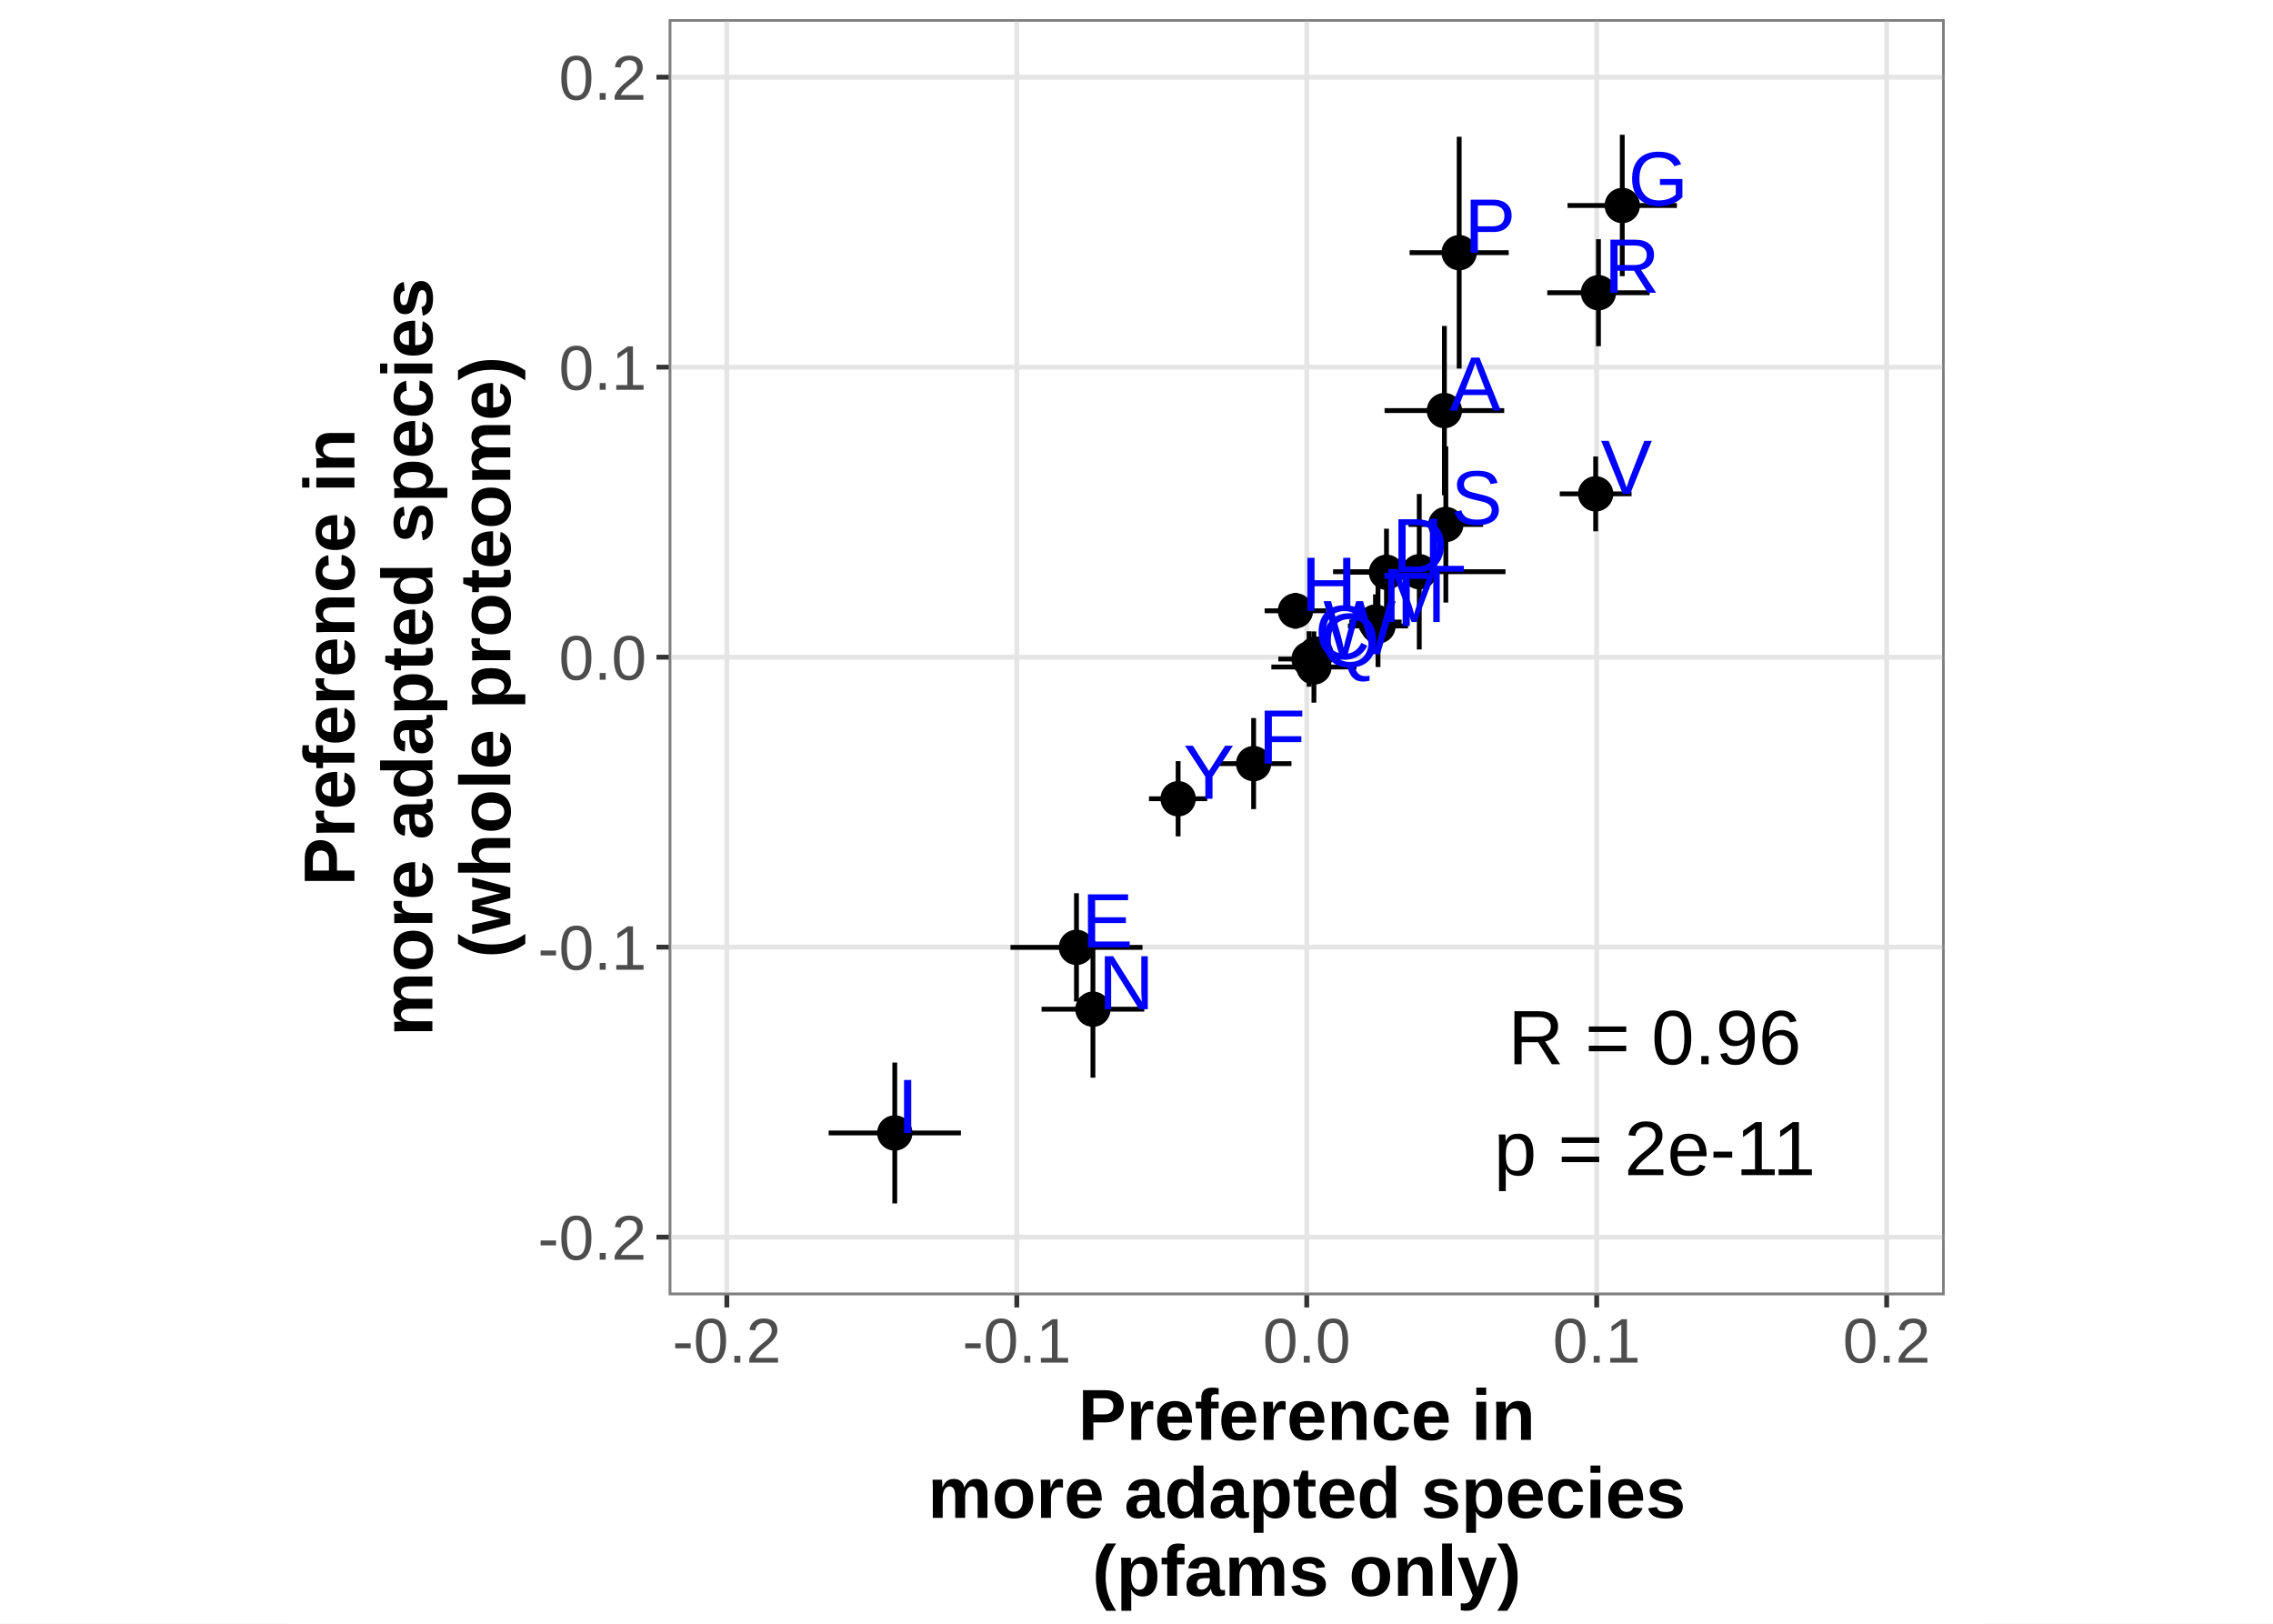
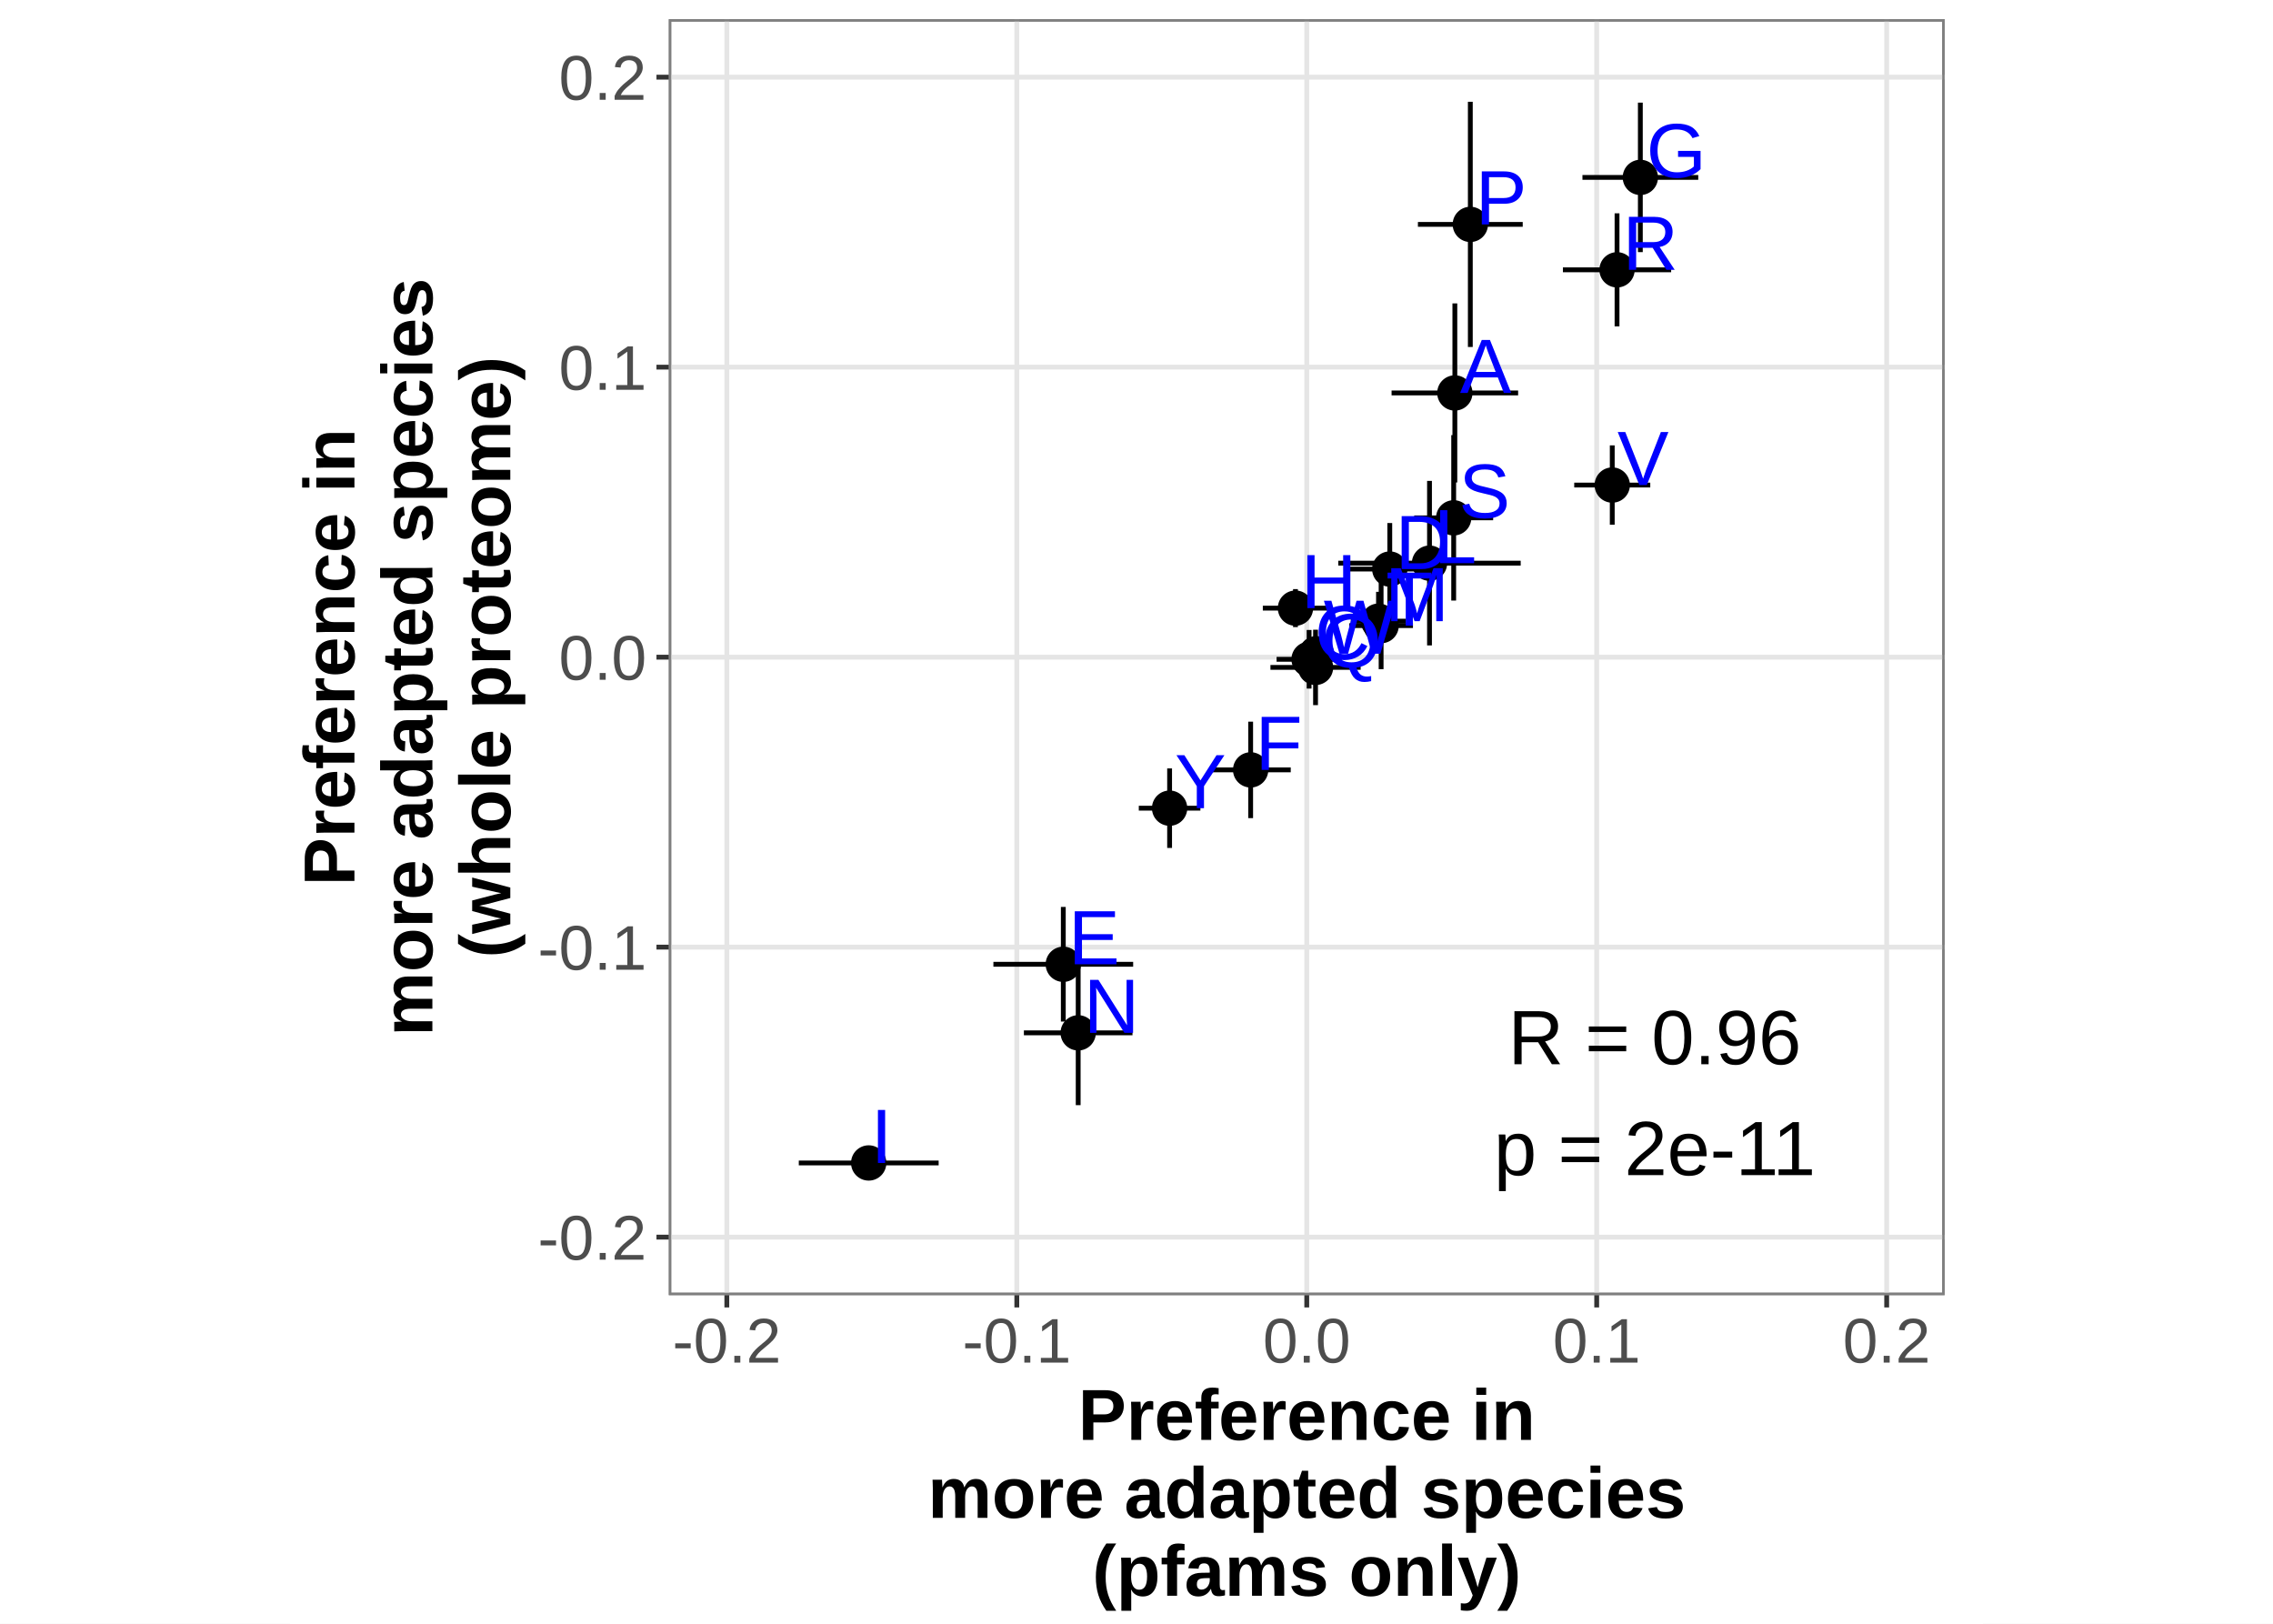
<svg xmlns="http://www.w3.org/2000/svg" class="svglite" width="504.00pt" height="360.00pt" viewBox="0 0 504.00 360.00">
  <defs>
    <style type="text/css">
    .svglite line, .svglite polyline, .svglite polygon, .svglite path, .svglite rect, .svglite circle {
      fill: none;
      stroke: #000000;
      stroke-linecap: round;
      stroke-linejoin: round;
      stroke-miterlimit: 10.00;
    }
    .svglite text {
      white-space: pre;
    }
  </style>
  </defs>
  <rect width="100%" height="100%" style="stroke: none; fill: #FFFFFF;" />
  <defs>
    <clipPath id="cpMC4wMHw1MDQuMDB8MC4wMHwzNjAuMDA=">
      <rect x="0.00" y="0.00" width="504.00" height="360.00" />
    </clipPath>
  </defs>
  <g clip-path="url(#cpMC4wMHw1MDQuMDB8MC4wMHwzNjAuMDA=)">
</g>
  <defs>
    <clipPath id="cpNjQuMzB8NDM5LjcwfDAuMDB8MzYwLjAw">
      <rect x="64.30" y="0" width="375.40" height="360.00" />
    </clipPath>
  </defs>
  <g clip-path="url(#cpNjQuMzB8NDM5LjcwfDAuMDB8MzYwLjAw)">
    <rect x="64.30" y="0" width="375.40" height="360.00" style="stroke-width: 1.07; stroke: #FFFFFF; fill: #FFFFFF;" />
  </g>
  <g clip-path="url(#cpMC4wMHw1MDQuMDB8MC4wMHwzNjAuMDA=)">
</g>
  <defs>
    <clipPath id="cpMTQ4LjMwfDQzMS4xOXw0LjI1fDI4Ny4xNA==">
      <rect x="148.30" y="4.25" width="282.89" height="282.89" />
    </clipPath>
  </defs>
  <g clip-path="url(#cpMTQ4LjMwfDQzMS4xOXw0LjI1fDI4Ny4xNA==)">
    <rect x="148.30" y="4.25" width="282.89" height="282.89" style="stroke-width: 1.07; stroke: #7F7F7F; fill: #FFFFFF;" />
    <polyline points="148.30,274.28 431.19,274.28 " style="stroke-width: 1.07; stroke: #E5E5E5; stroke-linecap: butt;" />
    <polyline points="148.30,209.99 431.19,209.99 " style="stroke-width: 1.07; stroke: #E5E5E5; stroke-linecap: butt;" />
    <polyline points="148.30,145.70 431.19,145.70 " style="stroke-width: 1.07; stroke: #E5E5E5; stroke-linecap: butt;" />
    <polyline points="148.30,81.40 431.19,81.40 " style="stroke-width: 1.07; stroke: #E5E5E5; stroke-linecap: butt;" />
    <polyline points="148.30,17.11 431.19,17.11 " style="stroke-width: 1.07; stroke: #E5E5E5; stroke-linecap: butt;" />
    <polyline points="161.16,287.14 161.16,4.25 " style="stroke-width: 1.07; stroke: #E5E5E5; stroke-linecap: butt;" />
    <polyline points="225.46,287.14 225.46,4.25 " style="stroke-width: 1.07; stroke: #E5E5E5; stroke-linecap: butt;" />
    <polyline points="289.75,287.14 289.75,4.25 " style="stroke-width: 1.07; stroke: #E5E5E5; stroke-linecap: butt;" />
    <polyline points="354.04,287.14 354.04,4.25 " style="stroke-width: 1.07; stroke: #E5E5E5; stroke-linecap: butt;" />
    <polyline points="418.34,287.14 418.34,4.25 " style="stroke-width: 1.07; stroke: #E5E5E5; stroke-linecap: butt;" />
    <text x="366.90" y="235.95" text-anchor="middle" style="font-size: 17.07px; font-family: &quot;Arial&quot;;" textLength="74.45px" lengthAdjust="spacingAndGlyphs">R =  0.96 </text>
    <text x="366.90" y="260.54" text-anchor="middle" style="font-size: 17.07px; font-family: &quot;Arial&quot;;" textLength="80.78px" lengthAdjust="spacingAndGlyphs"> p =  2e-11</text>
-     <line x1="307.01" y1="91.03" x2="333.53" y2="91.03" style="stroke-width: 1.07; stroke-linecap: butt;" />
-     <line x1="283.45" y1="146.11" x2="297.08" y2="146.11" style="stroke-width: 1.07; stroke-linecap: butt;" />
-     <line x1="298.34" y1="126.88" x2="316.53" y2="126.88" style="stroke-width: 1.07; stroke-linecap: butt;" />
-     <line x1="224.06" y1="210.04" x2="253.33" y2="210.04" style="stroke-width: 1.07; stroke-linecap: butt;" />
-     <line x1="269.57" y1="169.30" x2="286.36" y2="169.30" style="stroke-width: 1.07; stroke-linecap: butt;" />
-     <line x1="347.58" y1="45.56" x2="371.83" y2="45.56" style="stroke-width: 1.07; stroke-linecap: butt;" />
-     <line x1="280.41" y1="135.42" x2="294.08" y2="135.42" style="stroke-width: 1.07; stroke-linecap: butt;" />
-     <line x1="183.74" y1="251.19" x2="213.07" y2="251.19" style="stroke-width: 1.07; stroke-linecap: butt;" />
-     <line x1="295.59" y1="126.75" x2="333.82" y2="126.75" style="stroke-width: 1.07; stroke-linecap: butt;" />
-     <line x1="299.19" y1="137.91" x2="310.78" y2="137.91" style="stroke-width: 1.07; stroke-linecap: butt;" />
-     <line x1="230.95" y1="223.75" x2="253.72" y2="223.75" style="stroke-width: 1.07; stroke-linecap: butt;" />
-     <line x1="312.56" y1="56.02" x2="334.53" y2="56.02" style="stroke-width: 1.07; stroke-linecap: butt;" />
-     <line x1="281.90" y1="147.88" x2="300.79" y2="147.88" style="stroke-width: 1.07; stroke-linecap: butt;" />
-     <line x1="343.08" y1="64.90" x2="365.78" y2="64.90" style="stroke-width: 1.07; stroke-linecap: butt;" />
-     <line x1="312.32" y1="116.28" x2="328.85" y2="116.28" style="stroke-width: 1.07; stroke-linecap: butt;" />
-     <line x1="298.88" y1="138.78" x2="312.21" y2="138.78" style="stroke-width: 1.07; stroke-linecap: butt;" />
-     <line x1="345.85" y1="109.49" x2="361.77" y2="109.49" style="stroke-width: 1.07; stroke-linecap: butt;" />
-     <line x1="289.17" y1="145.04" x2="294.41" y2="145.04" style="stroke-width: 1.07; stroke-linecap: butt;" />
-     <line x1="254.77" y1="177.09" x2="267.68" y2="177.09" style="stroke-width: 1.07; stroke-linecap: butt;" />
-     <circle cx="320.27" cy="91.03" r="2.84" style="stroke-width: 1.42; fill: #000000;" />
-     <circle cx="290.27" cy="146.11" r="2.84" style="stroke-width: 1.42; fill: #000000;" />
-     <circle cx="307.43" cy="126.88" r="2.84" style="stroke-width: 1.42; fill: #000000;" />
-     <circle cx="238.69" cy="210.04" r="2.84" style="stroke-width: 1.42; fill: #000000;" />
-     <circle cx="277.97" cy="169.30" r="2.84" style="stroke-width: 1.42; fill: #000000;" />
-     <circle cx="359.71" cy="45.56" r="2.84" style="stroke-width: 1.42; fill: #000000;" />
-     <circle cx="287.25" cy="135.42" r="2.84" style="stroke-width: 1.42; fill: #000000;" />
-     <circle cx="198.40" cy="251.19" r="2.84" style="stroke-width: 1.42; fill: #000000;" />
-     <circle cx="314.70" cy="126.75" r="2.84" style="stroke-width: 1.42; fill: #000000;" />
-     <circle cx="304.99" cy="137.91" r="2.84" style="stroke-width: 1.42; fill: #000000;" />
-     <circle cx="242.34" cy="223.75" r="2.84" style="stroke-width: 1.42; fill: #000000;" />
-     <circle cx="323.55" cy="56.02" r="2.84" style="stroke-width: 1.42; fill: #000000;" />
-     <circle cx="291.34" cy="147.88" r="2.84" style="stroke-width: 1.42; fill: #000000;" />
-     <circle cx="354.43" cy="64.90" r="2.84" style="stroke-width: 1.42; fill: #000000;" />
-     <circle cx="320.59" cy="116.28" r="2.84" style="stroke-width: 1.42; fill: #000000;" />
-     <circle cx="305.55" cy="138.78" r="2.84" style="stroke-width: 1.42; fill: #000000;" />
-     <circle cx="353.81" cy="109.49" r="2.84" style="stroke-width: 1.42; fill: #000000;" />
-     <circle cx="291.79" cy="145.04" r="2.84" style="stroke-width: 1.42; fill: #000000;" />
-     <circle cx="261.23" cy="177.09" r="2.84" style="stroke-width: 1.42; fill: #000000;" />
-     <line x1="320.27" y1="109.79" x2="320.27" y2="72.27" style="stroke-width: 1.07; stroke-linecap: butt;" />
-     <line x1="290.27" y1="152.25" x2="290.27" y2="139.96" style="stroke-width: 1.07; stroke-linecap: butt;" />
-     <line x1="307.43" y1="136.52" x2="307.43" y2="117.23" style="stroke-width: 1.07; stroke-linecap: butt;" />
-     <line x1="238.69" y1="222.04" x2="238.69" y2="198.04" style="stroke-width: 1.07; stroke-linecap: butt;" />
-     <line x1="277.97" y1="179.39" x2="277.97" y2="159.20" style="stroke-width: 1.07; stroke-linecap: butt;" />
-     <line x1="359.71" y1="61.23" x2="359.71" y2="29.88" style="stroke-width: 1.07; stroke-linecap: butt;" />
-     <line x1="287.25" y1="139.40" x2="287.25" y2="131.44" style="stroke-width: 1.07; stroke-linecap: butt;" />
-     <line x1="198.40" y1="266.81" x2="198.40" y2="235.57" style="stroke-width: 1.07; stroke-linecap: butt;" />
-     <line x1="314.70" y1="143.99" x2="314.70" y2="109.52" style="stroke-width: 1.07; stroke-linecap: butt;" />
-     <line x1="304.99" y1="144.04" x2="304.99" y2="131.78" style="stroke-width: 1.07; stroke-linecap: butt;" />
-     <line x1="242.34" y1="238.93" x2="242.34" y2="208.57" style="stroke-width: 1.07; stroke-linecap: butt;" />
-     <line x1="323.55" y1="81.72" x2="323.55" y2="30.32" style="stroke-width: 1.07; stroke-linecap: butt;" />
-     <line x1="291.34" y1="155.78" x2="291.34" y2="139.99" style="stroke-width: 1.07; stroke-linecap: butt;" />
-     <line x1="354.43" y1="76.76" x2="354.43" y2="53.04" style="stroke-width: 1.07; stroke-linecap: butt;" />
-     <line x1="320.59" y1="133.60" x2="320.59" y2="98.97" style="stroke-width: 1.07; stroke-linecap: butt;" />
-     <line x1="305.55" y1="147.90" x2="305.55" y2="129.65" style="stroke-width: 1.07; stroke-linecap: butt;" />
-     <line x1="353.81" y1="117.79" x2="353.81" y2="101.20" style="stroke-width: 1.07; stroke-linecap: butt;" />
-     <line x1="291.79" y1="148.15" x2="291.79" y2="141.94" style="stroke-width: 1.07; stroke-linecap: butt;" />
-     <line x1="261.23" y1="185.43" x2="261.23" y2="168.75" style="stroke-width: 1.07; stroke-linecap: butt;" />
-     <circle cx="320.27" cy="91.03" r="2.84" style="stroke-width: 1.42; fill: #000000;" />
-     <circle cx="290.27" cy="146.11" r="2.84" style="stroke-width: 1.42; fill: #000000;" />
-     <circle cx="307.43" cy="126.88" r="2.84" style="stroke-width: 1.42; fill: #000000;" />
-     <circle cx="238.69" cy="210.04" r="2.84" style="stroke-width: 1.42; fill: #000000;" />
-     <circle cx="277.97" cy="169.30" r="2.84" style="stroke-width: 1.42; fill: #000000;" />
-     <circle cx="359.71" cy="45.56" r="2.84" style="stroke-width: 1.42; fill: #000000;" />
-     <circle cx="287.25" cy="135.42" r="2.84" style="stroke-width: 1.42; fill: #000000;" />
-     <circle cx="198.40" cy="251.19" r="2.84" style="stroke-width: 1.42; fill: #000000;" />
-     <circle cx="314.70" cy="126.75" r="2.84" style="stroke-width: 1.42; fill: #000000;" />
-     <circle cx="304.99" cy="137.91" r="2.84" style="stroke-width: 1.42; fill: #000000;" />
-     <circle cx="242.34" cy="223.75" r="2.84" style="stroke-width: 1.42; fill: #000000;" />
-     <circle cx="323.55" cy="56.02" r="2.84" style="stroke-width: 1.42; fill: #000000;" />
-     <circle cx="291.34" cy="147.88" r="2.84" style="stroke-width: 1.42; fill: #000000;" />
-     <circle cx="354.43" cy="64.90" r="2.84" style="stroke-width: 1.42; fill: #000000;" />
-     <circle cx="320.59" cy="116.28" r="2.84" style="stroke-width: 1.42; fill: #000000;" />
-     <circle cx="305.55" cy="138.78" r="2.84" style="stroke-width: 1.42; fill: #000000;" />
-     <circle cx="353.81" cy="109.49" r="2.84" style="stroke-width: 1.42; fill: #000000;" />
-     <circle cx="291.79" cy="145.04" r="2.84" style="stroke-width: 1.42; fill: #000000;" />
-     <circle cx="261.23" cy="177.09" r="2.84" style="stroke-width: 1.42; fill: #000000;" />
-     <circle cx="320.27" cy="91.03" r="3.56" style="stroke-width: 0.71; fill: #000000;" />
-     <circle cx="290.27" cy="146.11" r="3.56" style="stroke-width: 0.71; fill: #000000;" />
-     <circle cx="307.43" cy="126.88" r="3.56" style="stroke-width: 0.71; fill: #000000;" />
-     <circle cx="238.69" cy="210.04" r="3.56" style="stroke-width: 0.71; fill: #000000;" />
-     <circle cx="277.97" cy="169.30" r="3.56" style="stroke-width: 0.71; fill: #000000;" />
-     <circle cx="359.71" cy="45.56" r="3.56" style="stroke-width: 0.71; fill: #000000;" />
-     <circle cx="287.25" cy="135.42" r="3.56" style="stroke-width: 0.71; fill: #000000;" />
-     <circle cx="198.40" cy="251.19" r="3.56" style="stroke-width: 0.71; fill: #000000;" />
-     <circle cx="314.70" cy="126.75" r="3.56" style="stroke-width: 0.71; fill: #000000;" />
-     <circle cx="304.99" cy="137.91" r="3.56" style="stroke-width: 0.71; fill: #000000;" />
-     <circle cx="242.34" cy="223.75" r="3.56" style="stroke-width: 0.71; fill: #000000;" />
-     <circle cx="323.55" cy="56.02" r="3.56" style="stroke-width: 0.71; fill: #000000;" />
-     <circle cx="291.34" cy="147.88" r="3.56" style="stroke-width: 0.71; fill: #000000;" />
-     <circle cx="354.43" cy="64.90" r="3.56" style="stroke-width: 0.71; fill: #000000;" />
-     <circle cx="320.59" cy="116.28" r="3.56" style="stroke-width: 0.71; fill: #000000;" />
-     <circle cx="305.55" cy="138.78" r="3.56" style="stroke-width: 0.71; fill: #000000;" />
-     <circle cx="353.81" cy="109.49" r="3.56" style="stroke-width: 0.71; fill: #000000;" />
-     <circle cx="291.79" cy="145.04" r="3.56" style="stroke-width: 0.71; fill: #000000;" />
-     <circle cx="261.23" cy="177.09" r="3.56" style="stroke-width: 0.71; fill: #000000;" />
-     <text x="321.41" y="91.03" style="font-size: 17.07px;fill: #0000FF; font-family: &quot;Arial&quot;;" textLength="11.38px" lengthAdjust="spacingAndGlyphs">A</text>
-     <text x="291.50" y="146.11" style="font-size: 17.07px;fill: #0000FF; font-family: &quot;Arial&quot;;" textLength="12.33px" lengthAdjust="spacingAndGlyphs">C</text>
-     <text x="308.67" y="126.88" style="font-size: 17.07px;fill: #0000FF; font-family: &quot;Arial&quot;;" textLength="12.33px" lengthAdjust="spacingAndGlyphs">D</text>
-     <text x="239.83" y="210.04" style="font-size: 17.07px;fill: #0000FF; font-family: &quot;Arial&quot;;" textLength="11.38px" lengthAdjust="spacingAndGlyphs">E</text>
-     <text x="279.01" y="169.30" style="font-size: 17.07px;fill: #0000FF; font-family: &quot;Arial&quot;;" textLength="10.43px" lengthAdjust="spacingAndGlyphs">F</text>
-     <text x="361.03" y="45.56" style="font-size: 17.07px;fill: #0000FF; font-family: &quot;Arial&quot;;" textLength="13.27px" lengthAdjust="spacingAndGlyphs">G</text>
-     <text x="288.48" y="135.42" style="font-size: 17.07px;fill: #0000FF; font-family: &quot;Arial&quot;;" textLength="12.33px" lengthAdjust="spacingAndGlyphs">H</text>
-     <text x="198.88" y="251.19" style="font-size: 17.07px;fill: #0000FF; font-family: &quot;Arial&quot;;" textLength="4.74px" lengthAdjust="spacingAndGlyphs">I</text>
-     <text x="315.65" y="126.75" style="font-size: 17.07px;fill: #0000FF; font-family: &quot;Arial&quot;;" textLength="9.49px" lengthAdjust="spacingAndGlyphs">L</text>
-     <text x="306.41" y="137.91" style="font-size: 17.07px;fill: #0000FF; font-family: &quot;Arial&quot;;" textLength="14.21px" lengthAdjust="spacingAndGlyphs">M</text>
-     <text x="243.57" y="223.75" style="font-size: 17.07px;fill: #0000FF; font-family: &quot;Arial&quot;;" textLength="12.33px" lengthAdjust="spacingAndGlyphs">N</text>
-     <text x="324.69" y="56.02" style="font-size: 17.07px;fill: #0000FF; font-family: &quot;Arial&quot;;" textLength="11.38px" lengthAdjust="spacingAndGlyphs">P</text>
-     <text x="292.67" y="147.88" style="font-size: 17.07px;fill: #0000FF; font-family: &quot;Arial&quot;;" textLength="13.27px" lengthAdjust="spacingAndGlyphs">Q</text>
-     <text x="355.67" y="64.90" style="font-size: 17.07px;fill: #0000FF; font-family: &quot;Arial&quot;;" textLength="12.33px" lengthAdjust="spacingAndGlyphs">R</text>
-     <text x="321.73" y="116.28" style="font-size: 17.07px;fill: #0000FF; font-family: &quot;Arial&quot;;" textLength="11.38px" lengthAdjust="spacingAndGlyphs">S</text>
-     <text x="306.59" y="138.78" style="font-size: 17.07px;fill: #0000FF; font-family: &quot;Arial&quot;;" textLength="10.43px" lengthAdjust="spacingAndGlyphs">T</text>
-     <text x="354.95" y="109.49" style="font-size: 17.07px;fill: #0000FF; font-family: &quot;Arial&quot;;" textLength="11.38px" lengthAdjust="spacingAndGlyphs">V</text>
-     <text x="293.40" y="145.04" style="font-size: 17.07px;fill: #0000FF; font-family: &quot;Arial&quot;;" textLength="16.11px" lengthAdjust="spacingAndGlyphs">W</text>
-     <text x="262.37" y="177.09" style="font-size: 17.07px;fill: #0000FF; font-family: &quot;Arial&quot;;" textLength="11.38px" lengthAdjust="spacingAndGlyphs">Y</text>
+     <line x1="308.56" y1="87.12" x2="336.62" y2="87.12" style="stroke-width: 1.07; stroke-linecap: butt;" />
+     <line x1="283.06" y1="146.17" x2="297.49" y2="146.17" style="stroke-width: 1.07; stroke-linecap: butt;" />
+     <line x1="298.53" y1="126.17" x2="317.79" y2="126.17" style="stroke-width: 1.07; stroke-linecap: butt;" />
+     <line x1="220.27" y1="213.79" x2="251.26" y2="213.79" style="stroke-width: 1.07; stroke-linecap: butt;" />
+     <line x1="268.42" y1="170.69" x2="286.20" y2="170.69" style="stroke-width: 1.07; stroke-linecap: butt;" />
+     <line x1="350.88" y1="39.33" x2="376.56" y2="39.33" style="stroke-width: 1.07; stroke-linecap: butt;" />
+     <line x1="280.01" y1="134.83" x2="294.48" y2="134.83" style="stroke-width: 1.07; stroke-linecap: butt;" />
+     <line x1="177.12" y1="257.84" x2="208.13" y2="257.84" style="stroke-width: 1.07; stroke-linecap: butt;" />
+     <line x1="296.74" y1="124.86" x2="337.19" y2="124.86" style="stroke-width: 1.07; stroke-linecap: butt;" />
+     <line x1="299.52" y1="137.72" x2="311.80" y2="137.72" style="stroke-width: 1.07; stroke-linecap: butt;" />
+     <line x1="227.03" y1="228.99" x2="251.11" y2="228.99" style="stroke-width: 1.07; stroke-linecap: butt;" />
+     <line x1="314.40" y1="49.75" x2="337.64" y2="49.75" style="stroke-width: 1.07; stroke-linecap: butt;" />
+     <line x1="281.70" y1="147.97" x2="301.70" y2="147.97" style="stroke-width: 1.07; stroke-linecap: butt;" />
+     <line x1="346.55" y1="59.82" x2="370.55" y2="59.82" style="stroke-width: 1.07; stroke-linecap: butt;" />
+     <line x1="313.58" y1="114.81" x2="331.08" y2="114.81" style="stroke-width: 1.07; stroke-linecap: butt;" />
+     <line x1="299.18" y1="138.71" x2="313.30" y2="138.71" style="stroke-width: 1.07; stroke-linecap: butt;" />
+     <line x1="349.06" y1="107.54" x2="365.92" y2="107.54" style="stroke-width: 1.07; stroke-linecap: butt;" />
+     <line x1="289.10" y1="144.94" x2="294.65" y2="144.94" style="stroke-width: 1.07; stroke-linecap: butt;" />
+     <line x1="252.51" y1="179.18" x2="266.17" y2="179.18" style="stroke-width: 1.07; stroke-linecap: butt;" />
+     <circle cx="322.59" cy="87.12" r="2.84" style="stroke-width: 1.42; fill: #000000;" />
+     <circle cx="290.27" cy="146.17" r="2.84" style="stroke-width: 1.42; fill: #000000;" />
+     <circle cx="308.16" cy="126.17" r="2.84" style="stroke-width: 1.42; fill: #000000;" />
+     <circle cx="235.77" cy="213.79" r="2.84" style="stroke-width: 1.42; fill: #000000;" />
+     <circle cx="277.31" cy="170.69" r="2.84" style="stroke-width: 1.42; fill: #000000;" />
+     <circle cx="363.72" cy="39.33" r="2.84" style="stroke-width: 1.42; fill: #000000;" />
+     <circle cx="287.25" cy="134.83" r="2.84" style="stroke-width: 1.42; fill: #000000;" />
+     <circle cx="192.62" cy="257.84" r="2.84" style="stroke-width: 1.42; fill: #000000;" />
+     <circle cx="316.97" cy="124.86" r="2.84" style="stroke-width: 1.42; fill: #000000;" />
+     <circle cx="305.66" cy="137.72" r="2.84" style="stroke-width: 1.42; fill: #000000;" />
+     <circle cx="239.07" cy="228.99" r="2.84" style="stroke-width: 1.42; fill: #000000;" />
+     <circle cx="326.02" cy="49.75" r="2.84" style="stroke-width: 1.42; fill: #000000;" />
+     <circle cx="291.70" cy="147.97" r="2.84" style="stroke-width: 1.42; fill: #000000;" />
+     <circle cx="358.55" cy="59.82" r="2.84" style="stroke-width: 1.42; fill: #000000;" />
+     <circle cx="322.33" cy="114.81" r="2.84" style="stroke-width: 1.42; fill: #000000;" />
+     <circle cx="306.24" cy="138.71" r="2.84" style="stroke-width: 1.42; fill: #000000;" />
+     <circle cx="357.49" cy="107.54" r="2.84" style="stroke-width: 1.42; fill: #000000;" />
+     <circle cx="291.87" cy="144.94" r="2.84" style="stroke-width: 1.42; fill: #000000;" />
+     <circle cx="259.34" cy="179.18" r="2.84" style="stroke-width: 1.42; fill: #000000;" />
+     <line x1="322.59" y1="106.97" x2="322.59" y2="67.27" style="stroke-width: 1.07; stroke-linecap: butt;" />
+     <line x1="290.27" y1="152.67" x2="290.27" y2="139.67" style="stroke-width: 1.07; stroke-linecap: butt;" />
+     <line x1="308.16" y1="136.39" x2="308.16" y2="115.96" style="stroke-width: 1.07; stroke-linecap: butt;" />
+     <line x1="235.77" y1="226.49" x2="235.77" y2="201.08" style="stroke-width: 1.07; stroke-linecap: butt;" />
+     <line x1="277.31" y1="181.38" x2="277.31" y2="160.00" style="stroke-width: 1.07; stroke-linecap: butt;" />
+     <line x1="363.72" y1="55.90" x2="363.72" y2="22.75" style="stroke-width: 1.07; stroke-linecap: butt;" />
+     <line x1="287.25" y1="139.04" x2="287.25" y2="130.61" style="stroke-width: 1.07; stroke-linecap: butt;" />
+     <line x1="316.97" y1="143.10" x2="316.97" y2="106.62" style="stroke-width: 1.07; stroke-linecap: butt;" />
+     <line x1="305.66" y1="144.22" x2="305.66" y2="131.22" style="stroke-width: 1.07; stroke-linecap: butt;" />
+     <line x1="239.07" y1="245.03" x2="239.07" y2="212.94" style="stroke-width: 1.07; stroke-linecap: butt;" />
+     <line x1="326.02" y1="76.93" x2="326.02" y2="22.57" style="stroke-width: 1.07; stroke-linecap: butt;" />
+     <line x1="291.70" y1="156.33" x2="291.70" y2="139.61" style="stroke-width: 1.07; stroke-linecap: butt;" />
+     <line x1="358.55" y1="72.36" x2="358.55" y2="47.29" style="stroke-width: 1.07; stroke-linecap: butt;" />
+     <line x1="322.33" y1="133.15" x2="322.33" y2="96.47" style="stroke-width: 1.07; stroke-linecap: butt;" />
+     <line x1="306.24" y1="148.37" x2="306.24" y2="129.05" style="stroke-width: 1.07; stroke-linecap: butt;" />
+     <line x1="357.49" y1="116.33" x2="357.49" y2="98.75" style="stroke-width: 1.07; stroke-linecap: butt;" />
+     <line x1="291.87" y1="148.23" x2="291.87" y2="141.65" style="stroke-width: 1.07; stroke-linecap: butt;" />
+     <line x1="259.34" y1="188.00" x2="259.34" y2="170.36" style="stroke-width: 1.07; stroke-linecap: butt;" />
+     <circle cx="322.59" cy="87.12" r="2.84" style="stroke-width: 1.42; fill: #000000;" />
+     <circle cx="290.27" cy="146.17" r="2.84" style="stroke-width: 1.42; fill: #000000;" />
+     <circle cx="308.16" cy="126.17" r="2.84" style="stroke-width: 1.42; fill: #000000;" />
+     <circle cx="235.77" cy="213.79" r="2.84" style="stroke-width: 1.42; fill: #000000;" />
+     <circle cx="277.31" cy="170.69" r="2.84" style="stroke-width: 1.42; fill: #000000;" />
+     <circle cx="363.72" cy="39.33" r="2.84" style="stroke-width: 1.42; fill: #000000;" />
+     <circle cx="287.25" cy="134.83" r="2.84" style="stroke-width: 1.42; fill: #000000;" />
+     <circle cx="192.62" cy="257.84" r="2.84" style="stroke-width: 1.42; fill: #000000;" />
+     <circle cx="316.97" cy="124.86" r="2.84" style="stroke-width: 1.42; fill: #000000;" />
+     <circle cx="305.66" cy="137.72" r="2.84" style="stroke-width: 1.42; fill: #000000;" />
+     <circle cx="239.07" cy="228.99" r="2.84" style="stroke-width: 1.42; fill: #000000;" />
+     <circle cx="326.02" cy="49.75" r="2.84" style="stroke-width: 1.42; fill: #000000;" />
+     <circle cx="291.70" cy="147.97" r="2.84" style="stroke-width: 1.42; fill: #000000;" />
+     <circle cx="358.55" cy="59.82" r="2.84" style="stroke-width: 1.42; fill: #000000;" />
+     <circle cx="322.33" cy="114.81" r="2.84" style="stroke-width: 1.42; fill: #000000;" />
+     <circle cx="306.24" cy="138.71" r="2.84" style="stroke-width: 1.42; fill: #000000;" />
+     <circle cx="357.49" cy="107.54" r="2.84" style="stroke-width: 1.42; fill: #000000;" />
+     <circle cx="291.87" cy="144.94" r="2.84" style="stroke-width: 1.42; fill: #000000;" />
+     <circle cx="259.34" cy="179.18" r="2.84" style="stroke-width: 1.42; fill: #000000;" />
+     <circle cx="322.59" cy="87.12" r="3.56" style="stroke-width: 0.71; fill: #000000;" />
+     <circle cx="290.27" cy="146.17" r="3.56" style="stroke-width: 0.71; fill: #000000;" />
+     <circle cx="308.16" cy="126.17" r="3.56" style="stroke-width: 0.71; fill: #000000;" />
+     <circle cx="235.77" cy="213.79" r="3.56" style="stroke-width: 0.71; fill: #000000;" />
+     <circle cx="277.31" cy="170.69" r="3.56" style="stroke-width: 0.71; fill: #000000;" />
+     <circle cx="363.72" cy="39.33" r="3.56" style="stroke-width: 0.71; fill: #000000;" />
+     <circle cx="287.25" cy="134.83" r="3.56" style="stroke-width: 0.71; fill: #000000;" />
+     <circle cx="192.62" cy="257.84" r="3.56" style="stroke-width: 0.71; fill: #000000;" />
+     <circle cx="316.97" cy="124.86" r="3.56" style="stroke-width: 0.71; fill: #000000;" />
+     <circle cx="305.66" cy="137.72" r="3.56" style="stroke-width: 0.71; fill: #000000;" />
+     <circle cx="239.07" cy="228.99" r="3.56" style="stroke-width: 0.71; fill: #000000;" />
+     <circle cx="326.02" cy="49.75" r="3.56" style="stroke-width: 0.71; fill: #000000;" />
+     <circle cx="291.70" cy="147.97" r="3.56" style="stroke-width: 0.71; fill: #000000;" />
+     <circle cx="358.55" cy="59.82" r="3.56" style="stroke-width: 0.71; fill: #000000;" />
+     <circle cx="322.33" cy="114.81" r="3.56" style="stroke-width: 0.71; fill: #000000;" />
+     <circle cx="306.24" cy="138.71" r="3.56" style="stroke-width: 0.71; fill: #000000;" />
+     <circle cx="357.49" cy="107.54" r="3.56" style="stroke-width: 0.71; fill: #000000;" />
+     <circle cx="291.87" cy="144.94" r="3.56" style="stroke-width: 0.71; fill: #000000;" />
+     <circle cx="259.34" cy="179.18" r="3.56" style="stroke-width: 0.71; fill: #000000;" />
+     <text x="323.73" y="87.12" style="font-size: 17.07px;fill: #0000FF; font-family: &quot;Arial&quot;;" textLength="11.38px" lengthAdjust="spacingAndGlyphs">A</text>
+     <text x="291.51" y="146.17" style="font-size: 17.07px;fill: #0000FF; font-family: &quot;Arial&quot;;" textLength="12.33px" lengthAdjust="spacingAndGlyphs">C</text>
+     <text x="309.39" y="126.17" style="font-size: 17.07px;fill: #0000FF; font-family: &quot;Arial&quot;;" textLength="12.33px" lengthAdjust="spacingAndGlyphs">D</text>
+     <text x="236.91" y="213.79" style="font-size: 17.07px;fill: #0000FF; font-family: &quot;Arial&quot;;" textLength="11.38px" lengthAdjust="spacingAndGlyphs">E</text>
+     <text x="278.35" y="170.69" style="font-size: 17.07px;fill: #0000FF; font-family: &quot;Arial&quot;;" textLength="10.43px" lengthAdjust="spacingAndGlyphs">F</text>
+     <text x="365.05" y="39.33" style="font-size: 17.07px;fill: #0000FF; font-family: &quot;Arial&quot;;" textLength="13.27px" lengthAdjust="spacingAndGlyphs">G</text>
+     <text x="288.48" y="134.83" style="font-size: 17.07px;fill: #0000FF; font-family: &quot;Arial&quot;;" textLength="12.33px" lengthAdjust="spacingAndGlyphs">H</text>
+     <text x="193.09" y="257.84" style="font-size: 17.07px;fill: #0000FF; font-family: &quot;Arial&quot;;" textLength="4.74px" lengthAdjust="spacingAndGlyphs">I</text>
+     <text x="317.92" y="124.86" style="font-size: 17.07px;fill: #0000FF; font-family: &quot;Arial&quot;;" textLength="9.49px" lengthAdjust="spacingAndGlyphs">L</text>
+     <text x="307.08" y="137.72" style="font-size: 17.07px;fill: #0000FF; font-family: &quot;Arial&quot;;" textLength="14.21px" lengthAdjust="spacingAndGlyphs">M</text>
+     <text x="240.30" y="228.99" style="font-size: 17.07px;fill: #0000FF; font-family: &quot;Arial&quot;;" textLength="12.33px" lengthAdjust="spacingAndGlyphs">N</text>
+     <text x="327.16" y="49.75" style="font-size: 17.07px;fill: #0000FF; font-family: &quot;Arial&quot;;" textLength="11.38px" lengthAdjust="spacingAndGlyphs">P</text>
+     <text x="293.03" y="147.97" style="font-size: 17.07px;fill: #0000FF; font-family: &quot;Arial&quot;;" textLength="13.27px" lengthAdjust="spacingAndGlyphs">Q</text>
+     <text x="359.79" y="59.82" style="font-size: 17.07px;fill: #0000FF; font-family: &quot;Arial&quot;;" textLength="12.33px" lengthAdjust="spacingAndGlyphs">R</text>
+     <text x="323.47" y="114.81" style="font-size: 17.07px;fill: #0000FF; font-family: &quot;Arial&quot;;" textLength="11.38px" lengthAdjust="spacingAndGlyphs">S</text>
+     <text x="307.28" y="138.71" style="font-size: 17.07px;fill: #0000FF; font-family: &quot;Arial&quot;;" textLength="10.43px" lengthAdjust="spacingAndGlyphs">T</text>
+     <text x="358.63" y="107.54" style="font-size: 17.07px;fill: #0000FF; font-family: &quot;Arial&quot;;" textLength="11.38px" lengthAdjust="spacingAndGlyphs">V</text>
+     <text x="293.48" y="144.94" style="font-size: 17.07px;fill: #0000FF; font-family: &quot;Arial&quot;;" textLength="16.11px" lengthAdjust="spacingAndGlyphs">W</text>
+     <text x="260.48" y="179.18" style="font-size: 17.07px;fill: #0000FF; font-family: &quot;Arial&quot;;" textLength="11.38px" lengthAdjust="spacingAndGlyphs">Y</text>
    <rect x="148.30" y="4.25" width="282.89" height="282.89" style="stroke-width: 1.07; stroke: #7F7F7F;" />
  </g>
  <g clip-path="url(#cpMC4wMHw1MDQuMDB8MC4wMHwzNjAuMDA=)">
    <text x="143.37" y="279.29" text-anchor="end" style="font-size: 14.00px;fill: #4D4D4D; font-family: &quot;Arial&quot;;" textLength="24.11px" lengthAdjust="spacingAndGlyphs">-0.2</text>
    <text x="143.37" y="215.00" text-anchor="end" style="font-size: 14.00px;fill: #4D4D4D; font-family: &quot;Arial&quot;;" textLength="24.11px" lengthAdjust="spacingAndGlyphs">-0.1</text>
    <text x="143.37" y="150.71" text-anchor="end" style="font-size: 14.00px;fill: #4D4D4D; font-family: &quot;Arial&quot;;" textLength="19.45px" lengthAdjust="spacingAndGlyphs">0.0</text>
    <text x="143.37" y="86.42" text-anchor="end" style="font-size: 14.00px;fill: #4D4D4D; font-family: &quot;Arial&quot;;" textLength="19.45px" lengthAdjust="spacingAndGlyphs">0.1</text>
    <text x="143.37" y="22.12" text-anchor="end" style="font-size: 14.00px;fill: #4D4D4D; font-family: &quot;Arial&quot;;" textLength="19.45px" lengthAdjust="spacingAndGlyphs">0.2</text>
    <polyline points="145.56,274.28 148.30,274.28 " style="stroke-width: 1.07; stroke: #333333; stroke-linecap: butt;" />
    <polyline points="145.56,209.99 148.30,209.99 " style="stroke-width: 1.07; stroke: #333333; stroke-linecap: butt;" />
    <polyline points="145.56,145.70 148.30,145.70 " style="stroke-width: 1.07; stroke: #333333; stroke-linecap: butt;" />
    <polyline points="145.56,81.40 148.30,81.40 " style="stroke-width: 1.07; stroke: #333333; stroke-linecap: butt;" />
    <polyline points="145.56,17.11 148.30,17.11 " style="stroke-width: 1.07; stroke: #333333; stroke-linecap: butt;" />
    <polyline points="161.16,289.88 161.16,287.14 " style="stroke-width: 1.07; stroke: #333333; stroke-linecap: butt;" />
    <polyline points="225.46,289.88 225.46,287.14 " style="stroke-width: 1.07; stroke: #333333; stroke-linecap: butt;" />
    <polyline points="289.75,289.88 289.75,287.14 " style="stroke-width: 1.07; stroke: #333333; stroke-linecap: butt;" />
    <polyline points="354.04,289.88 354.04,287.14 " style="stroke-width: 1.07; stroke: #333333; stroke-linecap: butt;" />
    <polyline points="418.34,289.88 418.34,287.14 " style="stroke-width: 1.07; stroke: #333333; stroke-linecap: butt;" />
    <text x="161.16" y="302.10" text-anchor="middle" style="font-size: 14.00px;fill: #4D4D4D; font-family: &quot;Arial&quot;;" textLength="24.11px" lengthAdjust="spacingAndGlyphs">-0.2</text>
    <text x="225.46" y="302.10" text-anchor="middle" style="font-size: 14.00px;fill: #4D4D4D; font-family: &quot;Arial&quot;;" textLength="24.11px" lengthAdjust="spacingAndGlyphs">-0.1</text>
    <text x="289.75" y="302.10" text-anchor="middle" style="font-size: 14.00px;fill: #4D4D4D; font-family: &quot;Arial&quot;;" textLength="19.45px" lengthAdjust="spacingAndGlyphs">0.0</text>
    <text x="354.04" y="302.10" text-anchor="middle" style="font-size: 14.00px;fill: #4D4D4D; font-family: &quot;Arial&quot;;" textLength="19.45px" lengthAdjust="spacingAndGlyphs">0.1</text>
    <text x="418.34" y="302.10" text-anchor="middle" style="font-size: 14.00px;fill: #4D4D4D; font-family: &quot;Arial&quot;;" textLength="19.45px" lengthAdjust="spacingAndGlyphs">0.2</text>
    <text x="289.75" y="319.24" text-anchor="middle" style="font-size: 16.00px; font-weight: bold; font-family: &quot;Arial&quot;;" textLength="105.82px" lengthAdjust="spacingAndGlyphs">Preference in </text>
    <text x="289.75" y="336.52" text-anchor="middle" style="font-size: 16.00px; font-weight: bold; font-family: &quot;Arial&quot;;" textLength="172.50px" lengthAdjust="spacingAndGlyphs">more adapted species </text>
    <text x="289.75" y="353.80" text-anchor="middle" style="font-size: 16.00px; font-weight: bold; font-family: &quot;Arial&quot;;" textLength="95.10px" lengthAdjust="spacingAndGlyphs">(pfams only)</text>
    <text transform="translate(78.59,145.70) rotate(-90)" text-anchor="middle" style="font-size: 16.00px; font-weight: bold; font-family: &quot;Arial&quot;;" textLength="105.82px" lengthAdjust="spacingAndGlyphs">Preference in </text>
    <text transform="translate(95.87,145.70) rotate(-90)" text-anchor="middle" style="font-size: 16.00px; font-weight: bold; font-family: &quot;Arial&quot;;" textLength="172.50px" lengthAdjust="spacingAndGlyphs">more adapted species </text>
    <text transform="translate(113.15,145.70) rotate(-90)" text-anchor="middle" style="font-size: 16.00px; font-weight: bold; font-family: &quot;Arial&quot;;" textLength="133.32px" lengthAdjust="spacingAndGlyphs">(whole proteome)</text>
  </g>
</svg>
